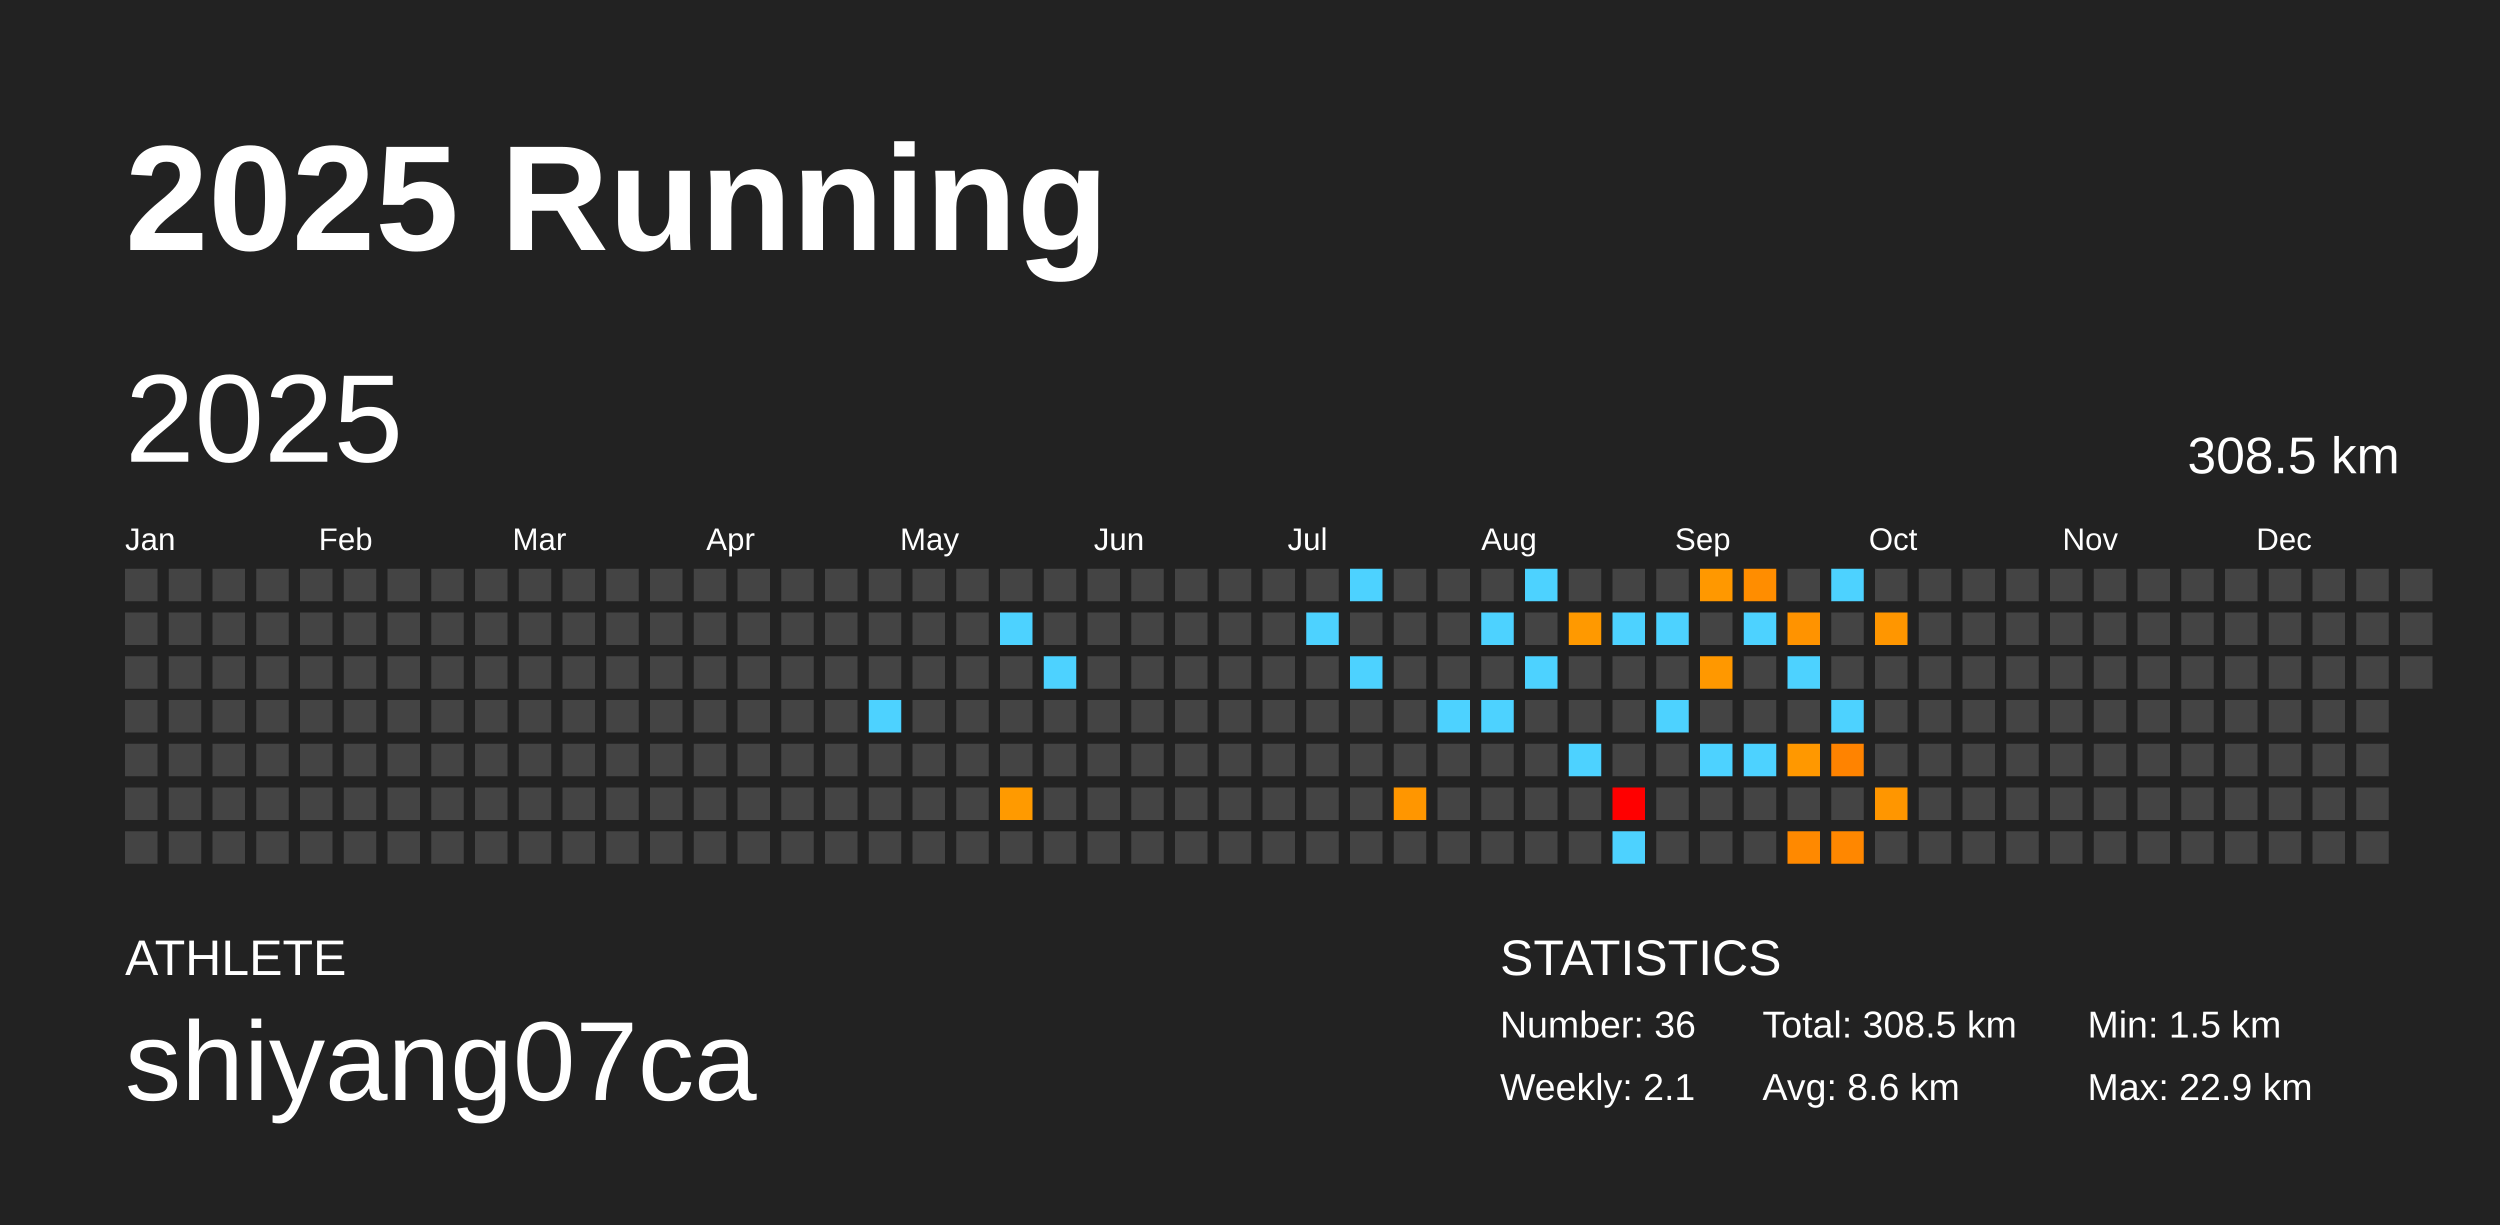
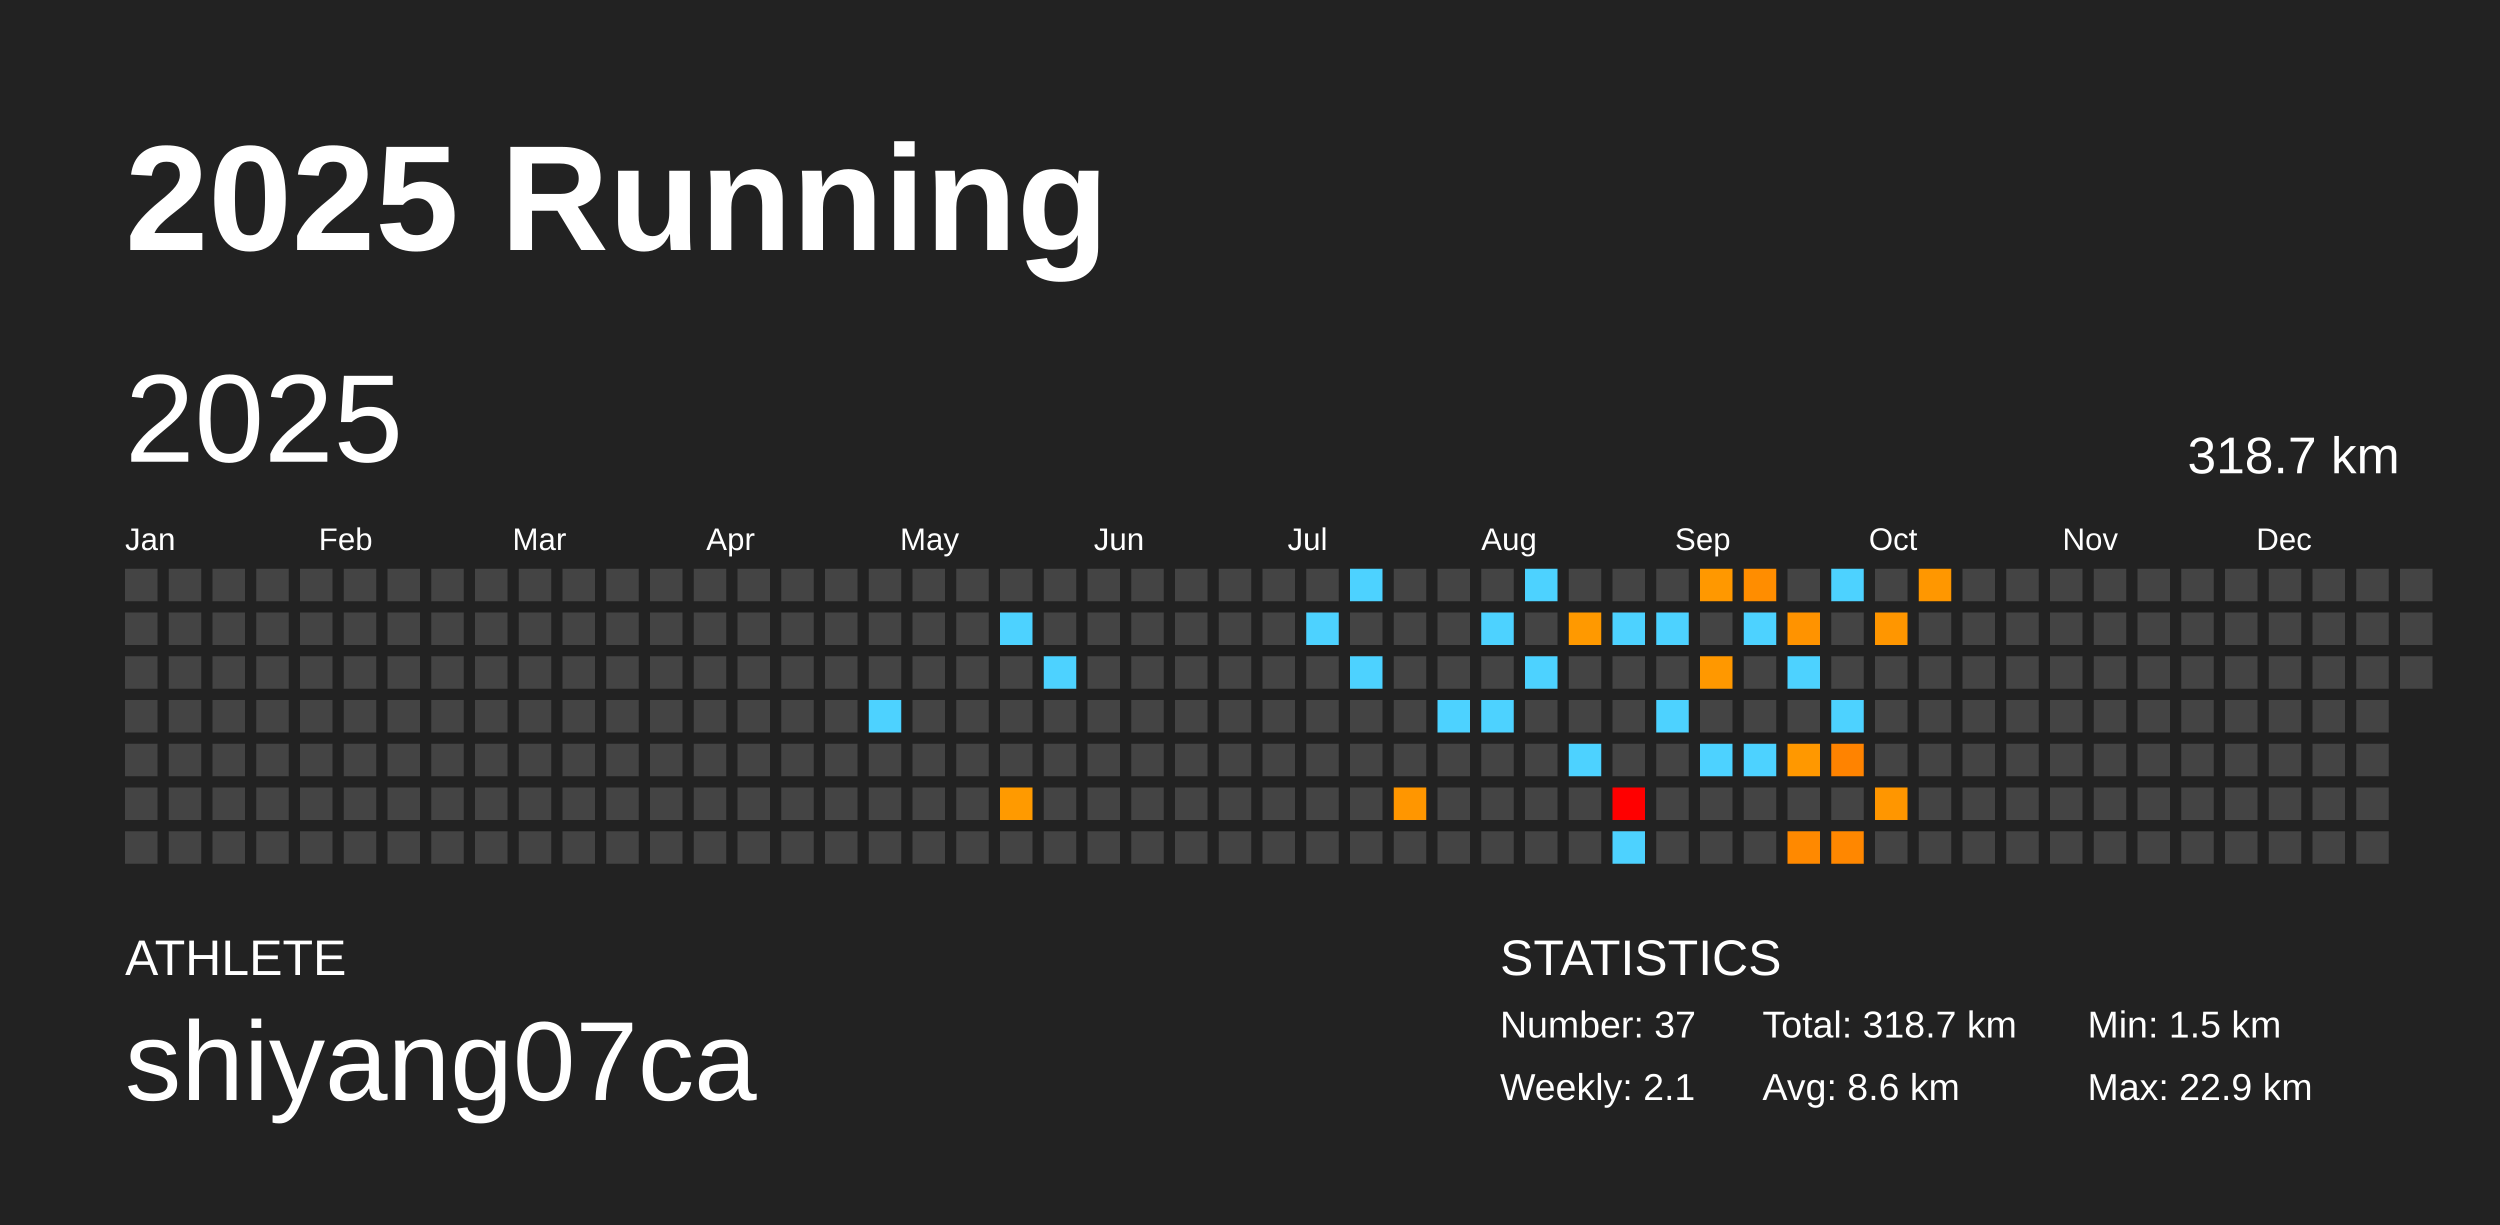
<svg xmlns="http://www.w3.org/2000/svg" baseProfile="full" height="98mm" version="1.1" viewBox="0,0,200,98" width="200mm">
  <defs />
  <rect fill="#222222" height="98" width="200" x="0" y="0" />
  <text fill="#FFFFFF" style="font-size:12px; font-family:Arial; font-weight:bold;" x="10" y="20">2025 Running</text>
  <text fill="#FFFFFF" style="font-size:4px; font-family:Arial" x="10" y="78">ATHLETE</text>
  <text fill="#FFFFFF" style="font-size:9px; font-family:Arial" x="10" y="88">shiyang07ca</text>
  <text fill="#FFFFFF" style="font-size:4px; font-family:Arial" x="120" y="78">STATISTICS</text>
-   <text fill="#FFFFFF" style="font-size:3px; font-family:Arial" x="120" y="83">Number: 36</text>
+   <text fill="#FFFFFF" style="font-size:3px; font-family:Arial" x="120" y="83">Number: 37</text>
  <text fill="#FFFFFF" style="font-size:3px; font-family:Arial" x="120" y="88">Weekly: 2.1</text>
-   <text fill="#FFFFFF" style="font-size:3px; font-family:Arial" x="141" y="83">Total: 308.5 km</text>
+   <text fill="#FFFFFF" style="font-size:3px; font-family:Arial" x="141" y="83">Total: 318.7 km</text>
  <text fill="#FFFFFF" style="font-size:3px; font-family:Arial" x="141" y="88">Avg: 8.6 km</text>
  <text fill="#FFFFFF" style="font-size:3px; font-family:Arial" x="167" y="83">Min: 1.5 km</text>
  <text fill="#FFFFFF" style="font-size:3px; font-family:Arial" x="167" y="88">Max: 22.9 km</text>
  <text dominant-baseline="hanging" fill="#FFFFFF" style="font-size:10.0px; font-family:Arial;" x="10" y="30">2025</text>
-   <text dominant-baseline="hanging" fill="#FFFFFF" style="font-size:4.125px; font-family:Arial;" x="175" y="35">308.5 km</text>
+   <text dominant-baseline="hanging" fill="#FFFFFF" style="font-size:4.125px; font-family:Arial;" x="175" y="35">318.7 km</text>
  <text fill="#FFFFFF" style="font-size:2.5px; font-family:Arial" x="10.0" y="44">Jan</text>
  <text fill="#FFFFFF" style="font-size:2.5px; font-family:Arial" x="25.5" y="44">Feb</text>
  <text fill="#FFFFFF" style="font-size:2.5px; font-family:Arial" x="41.0" y="44">Mar</text>
  <text fill="#FFFFFF" style="font-size:2.5px; font-family:Arial" x="56.5" y="44">Apr</text>
  <text fill="#FFFFFF" style="font-size:2.5px; font-family:Arial" x="72.0" y="44">May</text>
  <text fill="#FFFFFF" style="font-size:2.5px; font-family:Arial" x="87.5" y="44">Jun</text>
  <text fill="#FFFFFF" style="font-size:2.5px; font-family:Arial" x="103.0" y="44">Jul</text>
  <text fill="#FFFFFF" style="font-size:2.5px; font-family:Arial" x="118.5" y="44">Aug</text>
  <text fill="#FFFFFF" style="font-size:2.5px; font-family:Arial" x="134.0" y="44">Sep</text>
  <text fill="#FFFFFF" style="font-size:2.5px; font-family:Arial" x="149.5" y="44">Oct</text>
  <text fill="#FFFFFF" style="font-size:2.5px; font-family:Arial" x="165.0" y="44">Nov</text>
  <text fill="#FFFFFF" style="font-size:2.5px; font-family:Arial" x="180.5" y="44">Dec</text>
  <rect fill="#444444" height="2.6" width="2.6" x="10.0" y="45.5" />
  <rect fill="#444444" height="2.6" width="2.6" x="10.0" y="49.0" />
  <rect fill="#444444" height="2.6" width="2.6" x="10.0" y="52.5" />
  <rect fill="#444444" height="2.6" width="2.6" x="10.0" y="56.0" />
  <rect fill="#444444" height="2.6" width="2.6" x="10.0" y="59.5" />
  <rect fill="#444444" height="2.6" width="2.6" x="10.0" y="63.0" />
  <rect fill="#444444" height="2.6" width="2.6" x="10.0" y="66.5" />
  <rect fill="#444444" height="2.6" width="2.6" x="13.5" y="45.5" />
  <rect fill="#444444" height="2.6" width="2.6" x="13.5" y="49.0" />
  <rect fill="#444444" height="2.6" width="2.6" x="13.5" y="52.5" />
  <rect fill="#444444" height="2.6" width="2.6" x="13.5" y="56.0" />
  <rect fill="#444444" height="2.6" width="2.6" x="13.5" y="59.5" />
  <rect fill="#444444" height="2.6" width="2.6" x="13.5" y="63.0" />
  <rect fill="#444444" height="2.6" width="2.6" x="13.5" y="66.5" />
  <rect fill="#444444" height="2.6" width="2.6" x="17.0" y="45.5" />
  <rect fill="#444444" height="2.6" width="2.6" x="17.0" y="49.0" />
  <rect fill="#444444" height="2.6" width="2.6" x="17.0" y="52.5" />
  <rect fill="#444444" height="2.6" width="2.6" x="17.0" y="56.0" />
  <rect fill="#444444" height="2.6" width="2.6" x="17.0" y="59.5" />
  <rect fill="#444444" height="2.6" width="2.6" x="17.0" y="63.0" />
  <rect fill="#444444" height="2.6" width="2.6" x="17.0" y="66.5" />
  <rect fill="#444444" height="2.6" width="2.6" x="20.5" y="45.5" />
  <rect fill="#444444" height="2.6" width="2.6" x="20.5" y="49.0" />
  <rect fill="#444444" height="2.6" width="2.6" x="20.5" y="52.5" />
  <rect fill="#444444" height="2.6" width="2.6" x="20.5" y="56.0" />
  <rect fill="#444444" height="2.6" width="2.6" x="20.5" y="59.5" />
  <rect fill="#444444" height="2.6" width="2.6" x="20.5" y="63.0" />
  <rect fill="#444444" height="2.6" width="2.6" x="20.5" y="66.5" />
  <rect fill="#444444" height="2.6" width="2.6" x="24.0" y="45.5" />
  <rect fill="#444444" height="2.6" width="2.6" x="24.0" y="49.0" />
  <rect fill="#444444" height="2.6" width="2.6" x="24.0" y="52.5" />
  <rect fill="#444444" height="2.6" width="2.6" x="24.0" y="56.0" />
  <rect fill="#444444" height="2.6" width="2.6" x="24.0" y="59.5" />
  <rect fill="#444444" height="2.6" width="2.6" x="24.0" y="63.0" />
  <rect fill="#444444" height="2.6" width="2.6" x="24.0" y="66.5" />
  <rect fill="#444444" height="2.6" width="2.6" x="27.5" y="45.5" />
  <rect fill="#444444" height="2.6" width="2.6" x="27.5" y="49.0" />
  <rect fill="#444444" height="2.6" width="2.6" x="27.5" y="52.5" />
  <rect fill="#444444" height="2.6" width="2.6" x="27.5" y="56.0" />
  <rect fill="#444444" height="2.6" width="2.6" x="27.5" y="59.5" />
  <rect fill="#444444" height="2.6" width="2.6" x="27.5" y="63.0" />
  <rect fill="#444444" height="2.6" width="2.6" x="27.5" y="66.5" />
  <rect fill="#444444" height="2.6" width="2.6" x="31.0" y="45.5" />
  <rect fill="#444444" height="2.6" width="2.6" x="31.0" y="49.0" />
  <rect fill="#444444" height="2.6" width="2.6" x="31.0" y="52.5" />
  <rect fill="#444444" height="2.6" width="2.6" x="31.0" y="56.0" />
  <rect fill="#444444" height="2.6" width="2.6" x="31.0" y="59.5" />
  <rect fill="#444444" height="2.6" width="2.6" x="31.0" y="63.0" />
  <rect fill="#444444" height="2.6" width="2.6" x="31.0" y="66.5" />
  <rect fill="#444444" height="2.6" width="2.6" x="34.5" y="45.5" />
  <rect fill="#444444" height="2.6" width="2.6" x="34.5" y="49.0" />
  <rect fill="#444444" height="2.6" width="2.6" x="34.5" y="52.5" />
  <rect fill="#444444" height="2.6" width="2.6" x="34.5" y="56.0" />
  <rect fill="#444444" height="2.6" width="2.6" x="34.5" y="59.5" />
  <rect fill="#444444" height="2.6" width="2.6" x="34.5" y="63.0" />
  <rect fill="#444444" height="2.6" width="2.6" x="34.5" y="66.5" />
  <rect fill="#444444" height="2.6" width="2.6" x="38.0" y="45.5" />
  <rect fill="#444444" height="2.6" width="2.6" x="38.0" y="49.0" />
  <rect fill="#444444" height="2.6" width="2.6" x="38.0" y="52.5" />
  <rect fill="#444444" height="2.6" width="2.6" x="38.0" y="56.0" />
  <rect fill="#444444" height="2.6" width="2.6" x="38.0" y="59.5" />
  <rect fill="#444444" height="2.6" width="2.6" x="38.0" y="63.0" />
  <rect fill="#444444" height="2.6" width="2.6" x="38.0" y="66.5" />
  <rect fill="#444444" height="2.6" width="2.6" x="41.5" y="45.5" />
  <rect fill="#444444" height="2.6" width="2.6" x="41.5" y="49.0" />
  <rect fill="#444444" height="2.6" width="2.6" x="41.5" y="52.5" />
  <rect fill="#444444" height="2.6" width="2.6" x="41.5" y="56.0" />
  <rect fill="#444444" height="2.6" width="2.6" x="41.5" y="59.5" />
  <rect fill="#444444" height="2.6" width="2.6" x="41.5" y="63.0" />
  <rect fill="#444444" height="2.6" width="2.6" x="41.5" y="66.5" />
  <rect fill="#444444" height="2.6" width="2.6" x="45.0" y="45.5" />
  <rect fill="#444444" height="2.6" width="2.6" x="45.0" y="49.0" />
  <rect fill="#444444" height="2.6" width="2.6" x="45.0" y="52.5" />
  <rect fill="#444444" height="2.6" width="2.6" x="45.0" y="56.0" />
  <rect fill="#444444" height="2.6" width="2.6" x="45.0" y="59.5" />
  <rect fill="#444444" height="2.6" width="2.6" x="45.0" y="63.0" />
  <rect fill="#444444" height="2.6" width="2.6" x="45.0" y="66.5" />
  <rect fill="#444444" height="2.6" width="2.6" x="48.5" y="45.5" />
  <rect fill="#444444" height="2.6" width="2.6" x="48.5" y="49.0" />
  <rect fill="#444444" height="2.6" width="2.6" x="48.5" y="52.5" />
  <rect fill="#444444" height="2.6" width="2.6" x="48.5" y="56.0" />
  <rect fill="#444444" height="2.6" width="2.6" x="48.5" y="59.5" />
  <rect fill="#444444" height="2.6" width="2.6" x="48.5" y="63.0" />
  <rect fill="#444444" height="2.6" width="2.6" x="48.5" y="66.5" />
  <rect fill="#444444" height="2.6" width="2.6" x="52.0" y="45.5" />
  <rect fill="#444444" height="2.6" width="2.6" x="52.0" y="49.0" />
  <rect fill="#444444" height="2.6" width="2.6" x="52.0" y="52.5" />
  <rect fill="#444444" height="2.6" width="2.6" x="52.0" y="56.0" />
  <rect fill="#444444" height="2.6" width="2.6" x="52.0" y="59.5" />
  <rect fill="#444444" height="2.6" width="2.6" x="52.0" y="63.0" />
  <rect fill="#444444" height="2.6" width="2.6" x="52.0" y="66.5" />
  <rect fill="#444444" height="2.6" width="2.6" x="55.5" y="45.5" />
  <rect fill="#444444" height="2.6" width="2.6" x="55.5" y="49.0" />
  <rect fill="#444444" height="2.6" width="2.6" x="55.5" y="52.5" />
  <rect fill="#444444" height="2.6" width="2.6" x="55.5" y="56.0" />
  <rect fill="#444444" height="2.6" width="2.6" x="55.5" y="59.5" />
  <rect fill="#444444" height="2.6" width="2.6" x="55.5" y="63.0" />
  <rect fill="#444444" height="2.6" width="2.6" x="55.5" y="66.5" />
  <rect fill="#444444" height="2.6" width="2.6" x="59.0" y="45.5" />
  <rect fill="#444444" height="2.6" width="2.6" x="59.0" y="49.0" />
  <rect fill="#444444" height="2.6" width="2.6" x="59.0" y="52.5" />
  <rect fill="#444444" height="2.6" width="2.6" x="59.0" y="56.0" />
  <rect fill="#444444" height="2.6" width="2.6" x="59.0" y="59.5" />
  <rect fill="#444444" height="2.6" width="2.6" x="59.0" y="63.0" />
  <rect fill="#444444" height="2.6" width="2.6" x="59.0" y="66.5" />
  <rect fill="#444444" height="2.6" width="2.6" x="62.5" y="45.5" />
  <rect fill="#444444" height="2.6" width="2.6" x="62.5" y="49.0" />
  <rect fill="#444444" height="2.6" width="2.6" x="62.5" y="52.5" />
  <rect fill="#444444" height="2.6" width="2.6" x="62.5" y="56.0" />
  <rect fill="#444444" height="2.6" width="2.6" x="62.5" y="59.5" />
  <rect fill="#444444" height="2.6" width="2.6" x="62.5" y="63.0" />
  <rect fill="#444444" height="2.6" width="2.6" x="62.5" y="66.5" />
  <rect fill="#444444" height="2.6" width="2.6" x="66.0" y="45.5" />
  <rect fill="#444444" height="2.6" width="2.6" x="66.0" y="49.0" />
  <rect fill="#444444" height="2.6" width="2.6" x="66.0" y="52.5" />
  <rect fill="#444444" height="2.6" width="2.6" x="66.0" y="56.0" />
  <rect fill="#444444" height="2.6" width="2.6" x="66.0" y="59.5" />
  <rect fill="#444444" height="2.6" width="2.6" x="66.0" y="63.0" />
  <rect fill="#444444" height="2.6" width="2.6" x="66.0" y="66.5" />
  <rect fill="#444444" height="2.6" width="2.6" x="69.5" y="45.5" />
  <rect fill="#444444" height="2.6" width="2.6" x="69.5" y="49.0" />
  <rect fill="#444444" height="2.6" width="2.6" x="69.5" y="52.5" />
  <rect fill="#4dd2ff" height="2.6" width="2.6" x="69.5" y="56.0" />
  <rect fill="#444444" height="2.6" width="2.6" x="69.5" y="59.5" />
  <rect fill="#444444" height="2.6" width="2.6" x="69.5" y="63.0" />
  <rect fill="#444444" height="2.6" width="2.6" x="69.5" y="66.5" />
  <rect fill="#444444" height="2.6" width="2.6" x="73.0" y="45.5" />
  <rect fill="#444444" height="2.6" width="2.6" x="73.0" y="49.0" />
  <rect fill="#444444" height="2.6" width="2.6" x="73.0" y="52.5" />
  <rect fill="#444444" height="2.6" width="2.6" x="73.0" y="56.0" />
  <rect fill="#444444" height="2.6" width="2.6" x="73.0" y="59.5" />
  <rect fill="#444444" height="2.6" width="2.6" x="73.0" y="63.0" />
  <rect fill="#444444" height="2.6" width="2.6" x="73.0" y="66.5" />
  <rect fill="#444444" height="2.6" width="2.6" x="76.5" y="45.5" />
  <rect fill="#444444" height="2.6" width="2.6" x="76.5" y="49.0" />
  <rect fill="#444444" height="2.6" width="2.6" x="76.5" y="52.5" />
  <rect fill="#444444" height="2.6" width="2.6" x="76.5" y="56.0" />
  <rect fill="#444444" height="2.6" width="2.6" x="76.5" y="59.5" />
  <rect fill="#444444" height="2.6" width="2.6" x="76.5" y="63.0" />
  <rect fill="#444444" height="2.6" width="2.6" x="76.5" y="66.5" />
  <rect fill="#444444" height="2.6" width="2.6" x="80.0" y="45.5" />
  <rect fill="#4dd2ff" height="2.6" width="2.6" x="80.0" y="49.0" />
  <rect fill="#444444" height="2.6" width="2.6" x="80.0" y="52.5" />
  <rect fill="#444444" height="2.6" width="2.6" x="80.0" y="56.0" />
  <rect fill="#444444" height="2.6" width="2.6" x="80.0" y="59.5" />
  <rect fill="#ff9a00" height="2.6" width="2.6" x="80.0" y="63.0" />
  <rect fill="#444444" height="2.6" width="2.6" x="80.0" y="66.5" />
  <rect fill="#444444" height="2.6" width="2.6" x="83.5" y="45.5" />
  <rect fill="#444444" height="2.6" width="2.6" x="83.5" y="49.0" />
  <rect fill="#4dd2ff" height="2.6" width="2.6" x="83.5" y="52.5" />
  <rect fill="#444444" height="2.6" width="2.6" x="83.5" y="56.0" />
  <rect fill="#444444" height="2.6" width="2.6" x="83.5" y="59.5" />
  <rect fill="#444444" height="2.6" width="2.6" x="83.5" y="63.0" />
  <rect fill="#444444" height="2.6" width="2.6" x="83.5" y="66.5" />
  <rect fill="#444444" height="2.6" width="2.6" x="87.0" y="45.5" />
  <rect fill="#444444" height="2.6" width="2.6" x="87.0" y="49.0" />
  <rect fill="#444444" height="2.6" width="2.6" x="87.0" y="52.5" />
  <rect fill="#444444" height="2.6" width="2.6" x="87.0" y="56.0" />
  <rect fill="#444444" height="2.6" width="2.6" x="87.0" y="59.5" />
  <rect fill="#444444" height="2.6" width="2.6" x="87.0" y="63.0" />
  <rect fill="#444444" height="2.6" width="2.6" x="87.0" y="66.5" />
  <rect fill="#444444" height="2.6" width="2.6" x="90.5" y="45.5" />
  <rect fill="#444444" height="2.6" width="2.6" x="90.5" y="49.0" />
  <rect fill="#444444" height="2.6" width="2.6" x="90.5" y="52.5" />
  <rect fill="#444444" height="2.6" width="2.6" x="90.5" y="56.0" />
  <rect fill="#444444" height="2.6" width="2.6" x="90.5" y="59.5" />
  <rect fill="#444444" height="2.6" width="2.6" x="90.5" y="63.0" />
  <rect fill="#444444" height="2.6" width="2.6" x="90.5" y="66.5" />
  <rect fill="#444444" height="2.6" width="2.6" x="94.0" y="45.5" />
  <rect fill="#444444" height="2.6" width="2.6" x="94.0" y="49.0" />
  <rect fill="#444444" height="2.6" width="2.6" x="94.0" y="52.5" />
  <rect fill="#444444" height="2.6" width="2.6" x="94.0" y="56.0" />
  <rect fill="#444444" height="2.6" width="2.6" x="94.0" y="59.5" />
  <rect fill="#444444" height="2.6" width="2.6" x="94.0" y="63.0" />
  <rect fill="#444444" height="2.6" width="2.6" x="94.0" y="66.5" />
  <rect fill="#444444" height="2.6" width="2.6" x="97.5" y="45.5" />
  <rect fill="#444444" height="2.6" width="2.6" x="97.5" y="49.0" />
  <rect fill="#444444" height="2.6" width="2.6" x="97.5" y="52.5" />
  <rect fill="#444444" height="2.6" width="2.6" x="97.5" y="56.0" />
  <rect fill="#444444" height="2.6" width="2.6" x="97.5" y="59.5" />
  <rect fill="#444444" height="2.6" width="2.6" x="97.5" y="63.0" />
  <rect fill="#444444" height="2.6" width="2.6" x="97.5" y="66.5" />
  <rect fill="#444444" height="2.6" width="2.6" x="101.0" y="45.5" />
  <rect fill="#444444" height="2.6" width="2.6" x="101.0" y="49.0" />
  <rect fill="#444444" height="2.6" width="2.6" x="101.0" y="52.5" />
  <rect fill="#444444" height="2.6" width="2.6" x="101.0" y="56.0" />
  <rect fill="#444444" height="2.6" width="2.6" x="101.0" y="59.5" />
  <rect fill="#444444" height="2.6" width="2.6" x="101.0" y="63.0" />
  <rect fill="#444444" height="2.6" width="2.6" x="101.0" y="66.5" />
  <rect fill="#444444" height="2.6" width="2.6" x="104.5" y="45.5" />
  <rect fill="#4dd2ff" height="2.6" width="2.6" x="104.5" y="49.0" />
  <rect fill="#444444" height="2.6" width="2.6" x="104.5" y="52.5" />
  <rect fill="#444444" height="2.6" width="2.6" x="104.5" y="56.0" />
  <rect fill="#444444" height="2.6" width="2.6" x="104.5" y="59.5" />
  <rect fill="#444444" height="2.6" width="2.6" x="104.5" y="63.0" />
  <rect fill="#444444" height="2.6" width="2.6" x="104.5" y="66.5" />
  <rect fill="#4dd2ff" height="2.6" width="2.6" x="108.0" y="45.5" />
  <rect fill="#444444" height="2.6" width="2.6" x="108.0" y="49.0" />
  <rect fill="#4dd2ff" height="2.6" width="2.6" x="108.0" y="52.5" />
  <rect fill="#444444" height="2.6" width="2.6" x="108.0" y="56.0" />
  <rect fill="#444444" height="2.6" width="2.6" x="108.0" y="59.5" />
  <rect fill="#444444" height="2.6" width="2.6" x="108.0" y="63.0" />
  <rect fill="#444444" height="2.6" width="2.6" x="108.0" y="66.5" />
  <rect fill="#444444" height="2.6" width="2.6" x="111.5" y="45.5" />
  <rect fill="#444444" height="2.6" width="2.6" x="111.5" y="49.0" />
  <rect fill="#444444" height="2.6" width="2.6" x="111.5" y="52.5" />
  <rect fill="#444444" height="2.6" width="2.6" x="111.5" y="56.0" />
  <rect fill="#444444" height="2.6" width="2.6" x="111.5" y="59.5" />
  <rect fill="#ff9600" height="2.6" width="2.6" x="111.5" y="63.0" />
  <rect fill="#444444" height="2.6" width="2.6" x="111.5" y="66.5" />
  <rect fill="#444444" height="2.6" width="2.6" x="115.0" y="45.5" />
  <rect fill="#444444" height="2.6" width="2.6" x="115.0" y="49.0" />
  <rect fill="#444444" height="2.6" width="2.6" x="115.0" y="52.5" />
  <rect fill="#4dd2ff" height="2.6" width="2.6" x="115.0" y="56.0" />
  <rect fill="#444444" height="2.6" width="2.6" x="115.0" y="59.5" />
  <rect fill="#444444" height="2.6" width="2.6" x="115.0" y="63.0" />
  <rect fill="#444444" height="2.6" width="2.6" x="115.0" y="66.5" />
  <rect fill="#444444" height="2.6" width="2.6" x="118.5" y="45.5" />
  <rect fill="#4dd2ff" height="2.6" width="2.6" x="118.5" y="49.0" />
  <rect fill="#444444" height="2.6" width="2.6" x="118.5" y="52.5" />
  <rect fill="#4dd2ff" height="2.6" width="2.6" x="118.5" y="56.0" />
  <rect fill="#444444" height="2.6" width="2.6" x="118.5" y="59.5" />
  <rect fill="#444444" height="2.6" width="2.6" x="118.5" y="63.0" />
  <rect fill="#444444" height="2.6" width="2.6" x="118.5" y="66.5" />
  <rect fill="#4dd2ff" height="2.6" width="2.6" x="122.0" y="45.5" />
  <rect fill="#444444" height="2.6" width="2.6" x="122.0" y="49.0" />
  <rect fill="#4dd2ff" height="2.6" width="2.6" x="122.0" y="52.5" />
  <rect fill="#444444" height="2.6" width="2.6" x="122.0" y="56.0" />
  <rect fill="#444444" height="2.6" width="2.6" x="122.0" y="59.5" />
  <rect fill="#444444" height="2.6" width="2.6" x="122.0" y="63.0" />
  <rect fill="#444444" height="2.6" width="2.6" x="122.0" y="66.5" />
  <rect fill="#444444" height="2.6" width="2.6" x="125.5" y="45.5" />
  <rect fill="#ff9900" height="2.6" width="2.6" x="125.5" y="49.0" />
  <rect fill="#444444" height="2.6" width="2.6" x="125.5" y="52.5" />
  <rect fill="#444444" height="2.6" width="2.6" x="125.5" y="56.0" />
  <rect fill="#4dd2ff" height="2.6" width="2.6" x="125.5" y="59.5" />
  <rect fill="#444444" height="2.6" width="2.6" x="125.5" y="63.0" />
  <rect fill="#444444" height="2.6" width="2.6" x="125.5" y="66.5" />
  <rect fill="#444444" height="2.6" width="2.6" x="129.0" y="45.5" />
  <rect fill="#4dd2ff" height="2.6" width="2.6" x="129.0" y="49.0" />
  <rect fill="#444444" height="2.6" width="2.6" x="129.0" y="52.5" />
  <rect fill="#444444" height="2.6" width="2.6" x="129.0" y="56.0" />
  <rect fill="#444444" height="2.6" width="2.6" x="129.0" y="59.5" />
  <rect fill="red" height="2.6" width="2.6" x="129.0" y="63.0" />
  <rect fill="#4dd2ff" height="2.6" width="2.6" x="129.0" y="66.5" />
  <rect fill="#444444" height="2.6" width="2.6" x="132.5" y="45.5" />
  <rect fill="#4dd2ff" height="2.6" width="2.6" x="132.5" y="49.0" />
  <rect fill="#444444" height="2.6" width="2.6" x="132.5" y="52.5" />
  <rect fill="#4dd2ff" height="2.6" width="2.6" x="132.5" y="56.0" />
  <rect fill="#444444" height="2.6" width="2.6" x="132.5" y="59.5" />
  <rect fill="#444444" height="2.6" width="2.6" x="132.5" y="63.0" />
  <rect fill="#444444" height="2.6" width="2.6" x="132.5" y="66.5" />
  <rect fill="#ff9800" height="2.6" width="2.6" x="136.0" y="45.5" />
  <rect fill="#444444" height="2.6" width="2.6" x="136.0" y="49.0" />
  <rect fill="#ff9800" height="2.6" width="2.6" x="136.0" y="52.5" />
  <rect fill="#444444" height="2.6" width="2.6" x="136.0" y="56.0" />
  <rect fill="#4dd2ff" height="2.6" width="2.6" x="136.0" y="59.5" />
  <rect fill="#444444" height="2.6" width="2.6" x="136.0" y="63.0" />
  <rect fill="#444444" height="2.6" width="2.6" x="136.0" y="66.5" />
  <rect fill="#ff8d00" height="2.6" width="2.6" x="139.5" y="45.5" />
  <rect fill="#4dd2ff" height="2.6" width="2.6" x="139.5" y="49.0" />
  <rect fill="#444444" height="2.6" width="2.6" x="139.5" y="52.5" />
  <rect fill="#444444" height="2.6" width="2.6" x="139.5" y="56.0" />
  <rect fill="#4dd2ff" height="2.6" width="2.6" x="139.5" y="59.5" />
  <rect fill="#444444" height="2.6" width="2.6" x="139.5" y="63.0" />
  <rect fill="#444444" height="2.6" width="2.6" x="139.5" y="66.5" />
  <rect fill="#444444" height="2.6" width="2.6" x="143.0" y="45.5" />
  <rect fill="#ff9300" height="2.6" width="2.6" x="143.0" y="49.0" />
  <rect fill="#4dd2ff" height="2.6" width="2.6" x="143.0" y="52.5" />
  <rect fill="#444444" height="2.6" width="2.6" x="143.0" y="56.0" />
  <rect fill="#ff9800" height="2.6" width="2.6" x="143.0" y="59.5" />
  <rect fill="#444444" height="2.6" width="2.6" x="143.0" y="63.0" />
  <rect fill="#ff8900" height="2.6" width="2.6" x="143.0" y="66.5" />
  <rect fill="#4dd2ff" height="2.6" width="2.6" x="146.5" y="45.5" />
  <rect fill="#444444" height="2.6" width="2.6" x="146.5" y="49.0" />
  <rect fill="#444444" height="2.6" width="2.6" x="146.5" y="52.5" />
  <rect fill="#4dd2ff" height="2.6" width="2.6" x="146.5" y="56.0" />
  <rect fill="#ff8300" height="2.6" width="2.6" x="146.5" y="59.5" />
  <rect fill="#444444" height="2.6" width="2.6" x="146.5" y="63.0" />
  <rect fill="#ff8700" height="2.6" width="2.6" x="146.5" y="66.5" />
  <rect fill="#444444" height="2.6" width="2.6" x="150.0" y="45.5" />
  <rect fill="#ff9600" height="2.6" width="2.6" x="150.0" y="49.0" />
  <rect fill="#444444" height="2.6" width="2.6" x="150.0" y="52.5" />
  <rect fill="#444444" height="2.6" width="2.6" x="150.0" y="56.0" />
  <rect fill="#444444" height="2.6" width="2.6" x="150.0" y="59.5" />
  <rect fill="#ff9600" height="2.6" width="2.6" x="150.0" y="63.0" />
  <rect fill="#444444" height="2.6" width="2.6" x="150.0" y="66.5" />
-   <rect fill="#444444" height="2.6" width="2.6" x="153.5" y="45.5" />
+   <rect fill="#ff9700" height="2.6" width="2.6" x="153.5" y="45.5" />
  <rect fill="#444444" height="2.6" width="2.6" x="153.5" y="49.0" />
  <rect fill="#444444" height="2.6" width="2.6" x="153.5" y="52.5" />
  <rect fill="#444444" height="2.6" width="2.6" x="153.5" y="56.0" />
  <rect fill="#444444" height="2.6" width="2.6" x="153.5" y="59.5" />
  <rect fill="#444444" height="2.6" width="2.6" x="153.5" y="63.0" />
  <rect fill="#444444" height="2.6" width="2.6" x="153.5" y="66.5" />
  <rect fill="#444444" height="2.6" width="2.6" x="157.0" y="45.5" />
  <rect fill="#444444" height="2.6" width="2.6" x="157.0" y="49.0" />
  <rect fill="#444444" height="2.6" width="2.6" x="157.0" y="52.5" />
  <rect fill="#444444" height="2.6" width="2.6" x="157.0" y="56.0" />
  <rect fill="#444444" height="2.6" width="2.6" x="157.0" y="59.5" />
  <rect fill="#444444" height="2.6" width="2.6" x="157.0" y="63.0" />
  <rect fill="#444444" height="2.6" width="2.6" x="157.0" y="66.5" />
  <rect fill="#444444" height="2.6" width="2.6" x="160.5" y="45.5" />
  <rect fill="#444444" height="2.6" width="2.6" x="160.5" y="49.0" />
  <rect fill="#444444" height="2.6" width="2.6" x="160.5" y="52.5" />
  <rect fill="#444444" height="2.6" width="2.6" x="160.5" y="56.0" />
  <rect fill="#444444" height="2.6" width="2.6" x="160.5" y="59.5" />
  <rect fill="#444444" height="2.6" width="2.6" x="160.5" y="63.0" />
  <rect fill="#444444" height="2.6" width="2.6" x="160.5" y="66.5" />
  <rect fill="#444444" height="2.6" width="2.6" x="164.0" y="45.5" />
  <rect fill="#444444" height="2.6" width="2.6" x="164.0" y="49.0" />
  <rect fill="#444444" height="2.6" width="2.6" x="164.0" y="52.5" />
  <rect fill="#444444" height="2.6" width="2.6" x="164.0" y="56.0" />
  <rect fill="#444444" height="2.6" width="2.6" x="164.0" y="59.5" />
  <rect fill="#444444" height="2.6" width="2.6" x="164.0" y="63.0" />
  <rect fill="#444444" height="2.6" width="2.6" x="164.0" y="66.5" />
  <rect fill="#444444" height="2.6" width="2.6" x="167.5" y="45.5" />
  <rect fill="#444444" height="2.6" width="2.6" x="167.5" y="49.0" />
  <rect fill="#444444" height="2.6" width="2.6" x="167.5" y="52.5" />
  <rect fill="#444444" height="2.6" width="2.6" x="167.5" y="56.0" />
  <rect fill="#444444" height="2.6" width="2.6" x="167.5" y="59.5" />
  <rect fill="#444444" height="2.6" width="2.6" x="167.5" y="63.0" />
  <rect fill="#444444" height="2.6" width="2.6" x="167.5" y="66.5" />
  <rect fill="#444444" height="2.6" width="2.6" x="171.0" y="45.5" />
  <rect fill="#444444" height="2.6" width="2.6" x="171.0" y="49.0" />
  <rect fill="#444444" height="2.6" width="2.6" x="171.0" y="52.5" />
  <rect fill="#444444" height="2.6" width="2.6" x="171.0" y="56.0" />
  <rect fill="#444444" height="2.6" width="2.6" x="171.0" y="59.5" />
  <rect fill="#444444" height="2.6" width="2.6" x="171.0" y="63.0" />
  <rect fill="#444444" height="2.6" width="2.6" x="171.0" y="66.5" />
  <rect fill="#444444" height="2.6" width="2.6" x="174.5" y="45.5" />
  <rect fill="#444444" height="2.6" width="2.6" x="174.5" y="49.0" />
  <rect fill="#444444" height="2.6" width="2.6" x="174.5" y="52.5" />
  <rect fill="#444444" height="2.6" width="2.6" x="174.5" y="56.0" />
  <rect fill="#444444" height="2.6" width="2.6" x="174.5" y="59.5" />
  <rect fill="#444444" height="2.6" width="2.6" x="174.5" y="63.0" />
  <rect fill="#444444" height="2.6" width="2.6" x="174.5" y="66.5" />
  <rect fill="#444444" height="2.6" width="2.6" x="178.0" y="45.5" />
  <rect fill="#444444" height="2.6" width="2.6" x="178.0" y="49.0" />
  <rect fill="#444444" height="2.6" width="2.6" x="178.0" y="52.5" />
  <rect fill="#444444" height="2.6" width="2.6" x="178.0" y="56.0" />
  <rect fill="#444444" height="2.6" width="2.6" x="178.0" y="59.5" />
  <rect fill="#444444" height="2.6" width="2.6" x="178.0" y="63.0" />
  <rect fill="#444444" height="2.6" width="2.6" x="178.0" y="66.5" />
  <rect fill="#444444" height="2.6" width="2.6" x="181.5" y="45.5" />
  <rect fill="#444444" height="2.6" width="2.6" x="181.5" y="49.0" />
  <rect fill="#444444" height="2.6" width="2.6" x="181.5" y="52.5" />
  <rect fill="#444444" height="2.6" width="2.6" x="181.5" y="56.0" />
  <rect fill="#444444" height="2.6" width="2.6" x="181.5" y="59.5" />
  <rect fill="#444444" height="2.6" width="2.6" x="181.5" y="63.0" />
  <rect fill="#444444" height="2.6" width="2.6" x="181.5" y="66.5" />
  <rect fill="#444444" height="2.6" width="2.6" x="185.0" y="45.5" />
  <rect fill="#444444" height="2.6" width="2.6" x="185.0" y="49.0" />
  <rect fill="#444444" height="2.6" width="2.6" x="185.0" y="52.5" />
  <rect fill="#444444" height="2.6" width="2.6" x="185.0" y="56.0" />
  <rect fill="#444444" height="2.6" width="2.6" x="185.0" y="59.5" />
  <rect fill="#444444" height="2.6" width="2.6" x="185.0" y="63.0" />
  <rect fill="#444444" height="2.6" width="2.6" x="185.0" y="66.5" />
  <rect fill="#444444" height="2.6" width="2.6" x="188.5" y="45.5" />
  <rect fill="#444444" height="2.6" width="2.6" x="188.5" y="49.0" />
  <rect fill="#444444" height="2.6" width="2.6" x="188.5" y="52.5" />
  <rect fill="#444444" height="2.6" width="2.6" x="188.5" y="56.0" />
  <rect fill="#444444" height="2.6" width="2.6" x="188.5" y="59.5" />
  <rect fill="#444444" height="2.6" width="2.6" x="188.5" y="63.0" />
  <rect fill="#444444" height="2.6" width="2.6" x="188.5" y="66.5" />
  <rect fill="#444444" height="2.6" width="2.6" x="192.0" y="45.5" />
  <rect fill="#444444" height="2.6" width="2.6" x="192.0" y="49.0" />
  <rect fill="#444444" height="2.6" width="2.6" x="192.0" y="52.5" />
</svg>
